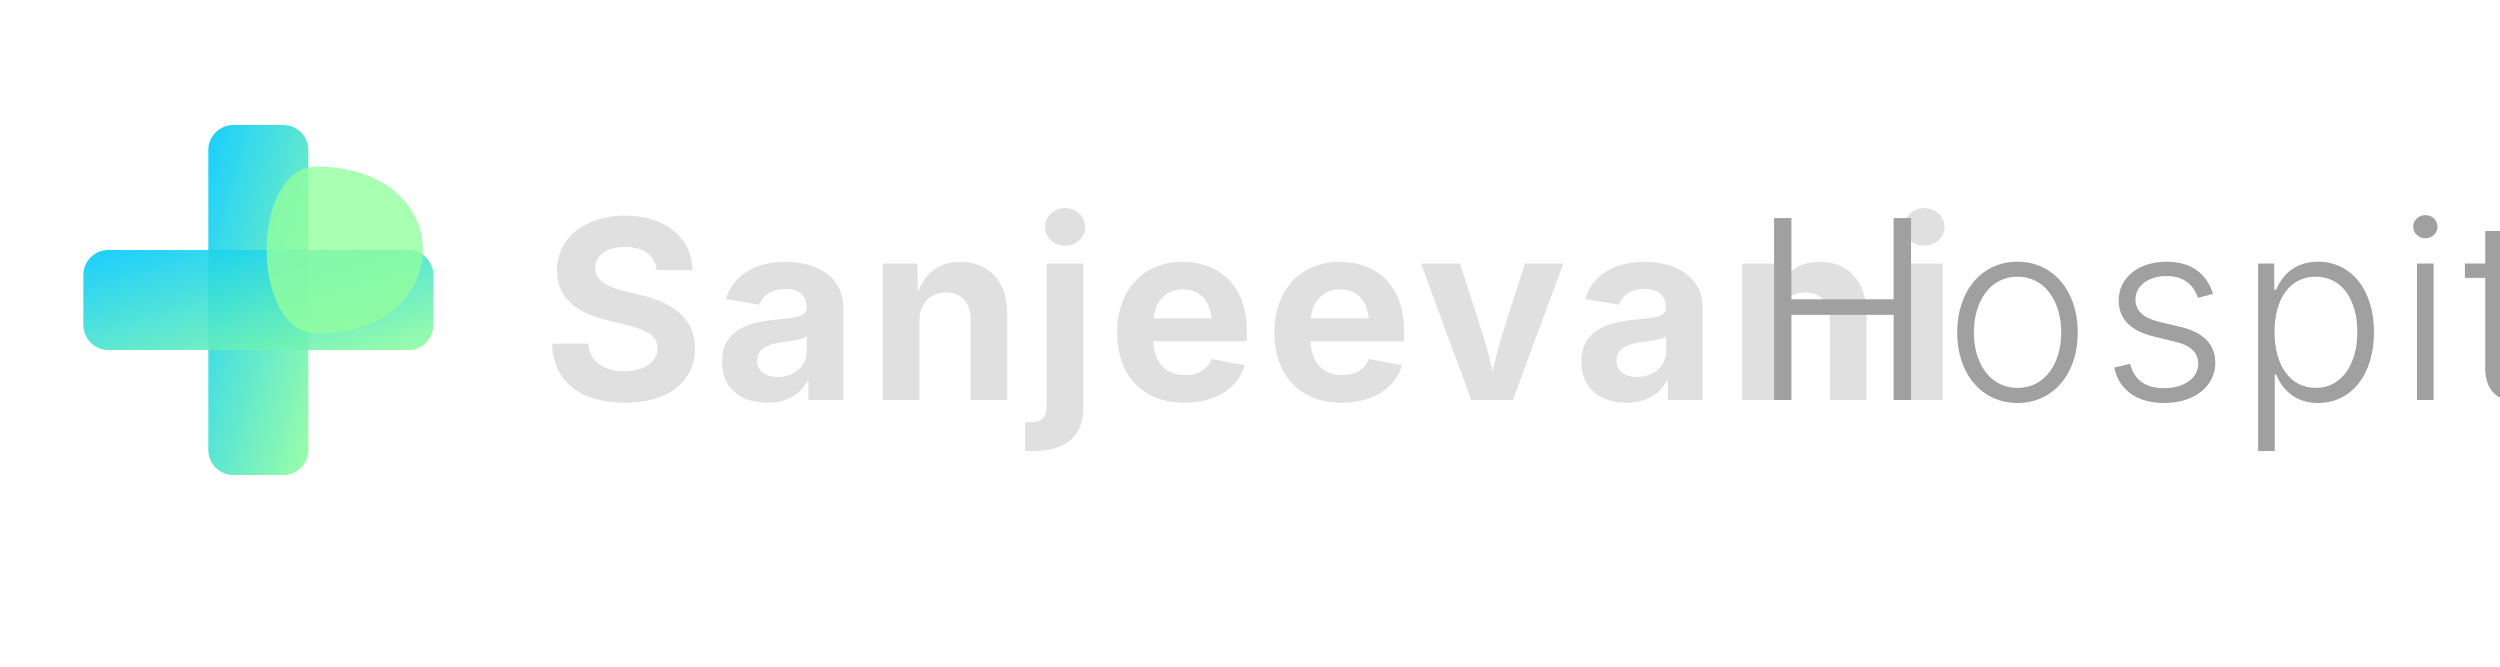
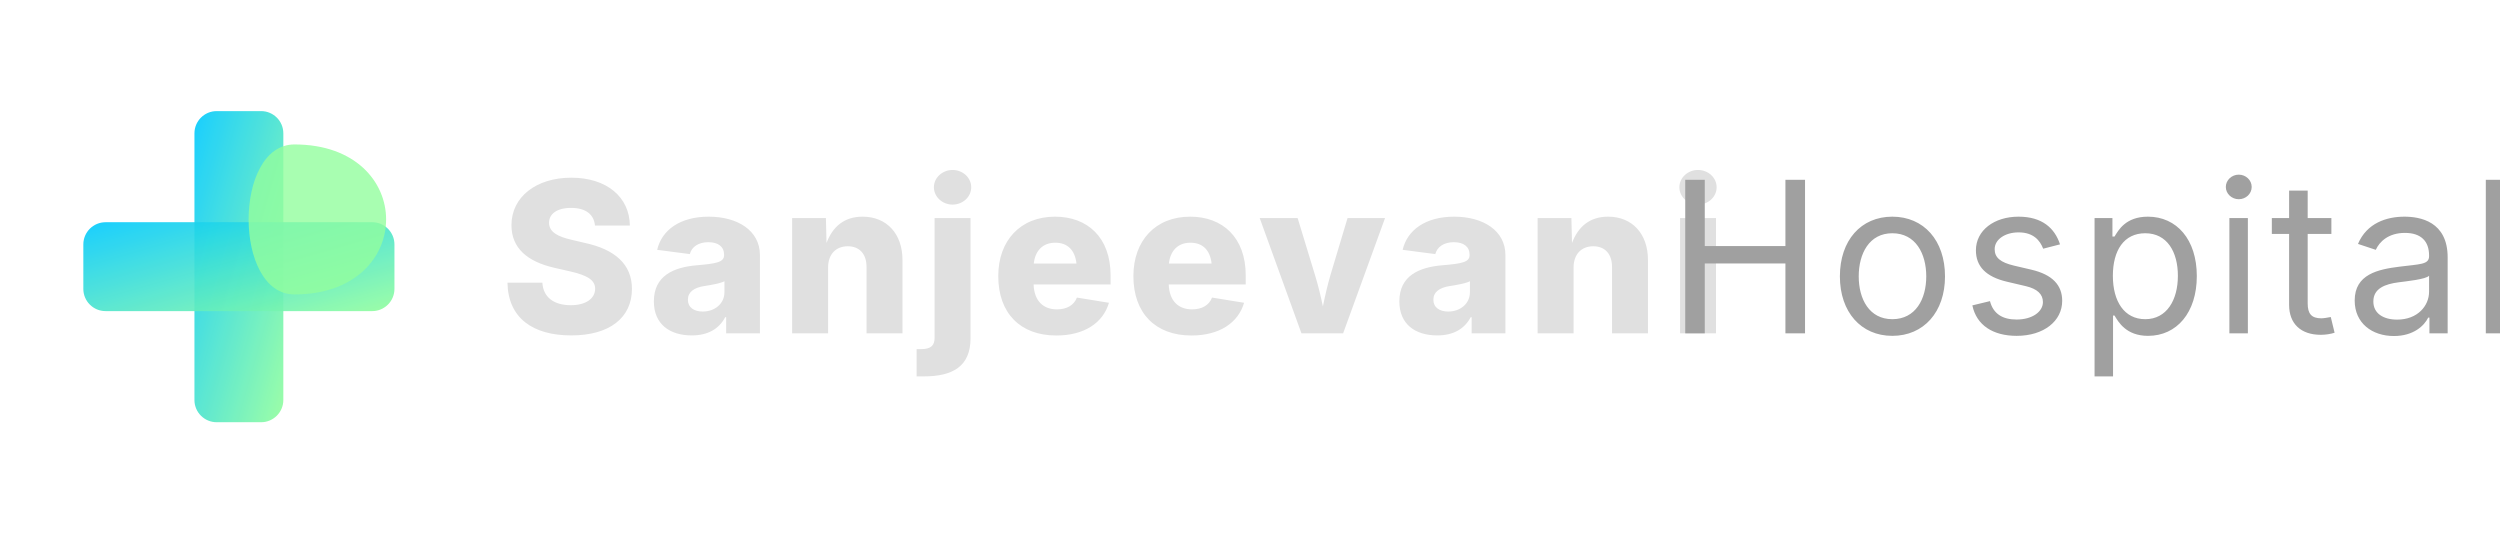
- <svg xmlns="http://www.w3.org/2000/svg" viewBox="0 0 300 80" width="300" height="80">
+ <svg xmlns="http://www.w3.org/2000/svg" viewBox="0 0 450 100" width="450" height="100">
  <defs>
    <linearGradient id="gradS" x1="0%" y1="0%" x2="100%" y2="100%">
      <stop offset="0%" stop-color="#00C9FF" />
      <stop offset="100%" stop-color="#92FE9D" />
    </linearGradient>
  </defs>
-   <g transform="translate(10, 15)">
-     <rect x="15" y="0" width="12" height="42" rx="3" fill="url(#gradS)" opacity="0.9" />
-     <rect x="0" y="15" width="42" height="12" rx="3" fill="url(#gradS)" opacity="0.9" />
-     <path d="M 28 5 C 45 5, 45 25, 28 25 C 20 25, 20 5, 28 5 Z" fill="#92FE9D" opacity="0.8" />
+   <g transform="translate(15, 20)">
+     <rect x="20" y="0" width="16" height="56" rx="4" fill="url(#gradS)" opacity="0.9" />
+     <rect x="0" y="20" width="56" height="16" rx="4" fill="url(#gradS)" opacity="0.9" />
+     <path d="M 38 6 C 60 6, 60 33, 38 33 C 27 33, 27 6, 38 6 Z" fill="#92FE9D" opacity="0.8" />
  </g>
-   <text x="65" y="48" font-family="'Inter', 'Segoe UI', sans-serif" font-size="30" font-weight="700" fill="#E0E0E0" letter-spacing="1">Sanjeevani</text>
-   <text x="210" y="48" font-family="'Inter', 'Segoe UI', sans-serif" font-size="30" font-weight="300" fill="#A0A0A0" letter-spacing="1">Hospital</text>
+   <text x="90" y="60" font-family="'Inter', 'Segoe UI', sans-serif" font-size="38" font-weight="800" fill="#E0E0E0" letter-spacing="1.5">Sanjeevani</text>
+   <text x="300" y="60" font-family="'Inter', 'Segoe UI', sans-serif" font-size="38" font-weight="400" fill="#A0A0A0" letter-spacing="1">Hospital</text>
</svg>
